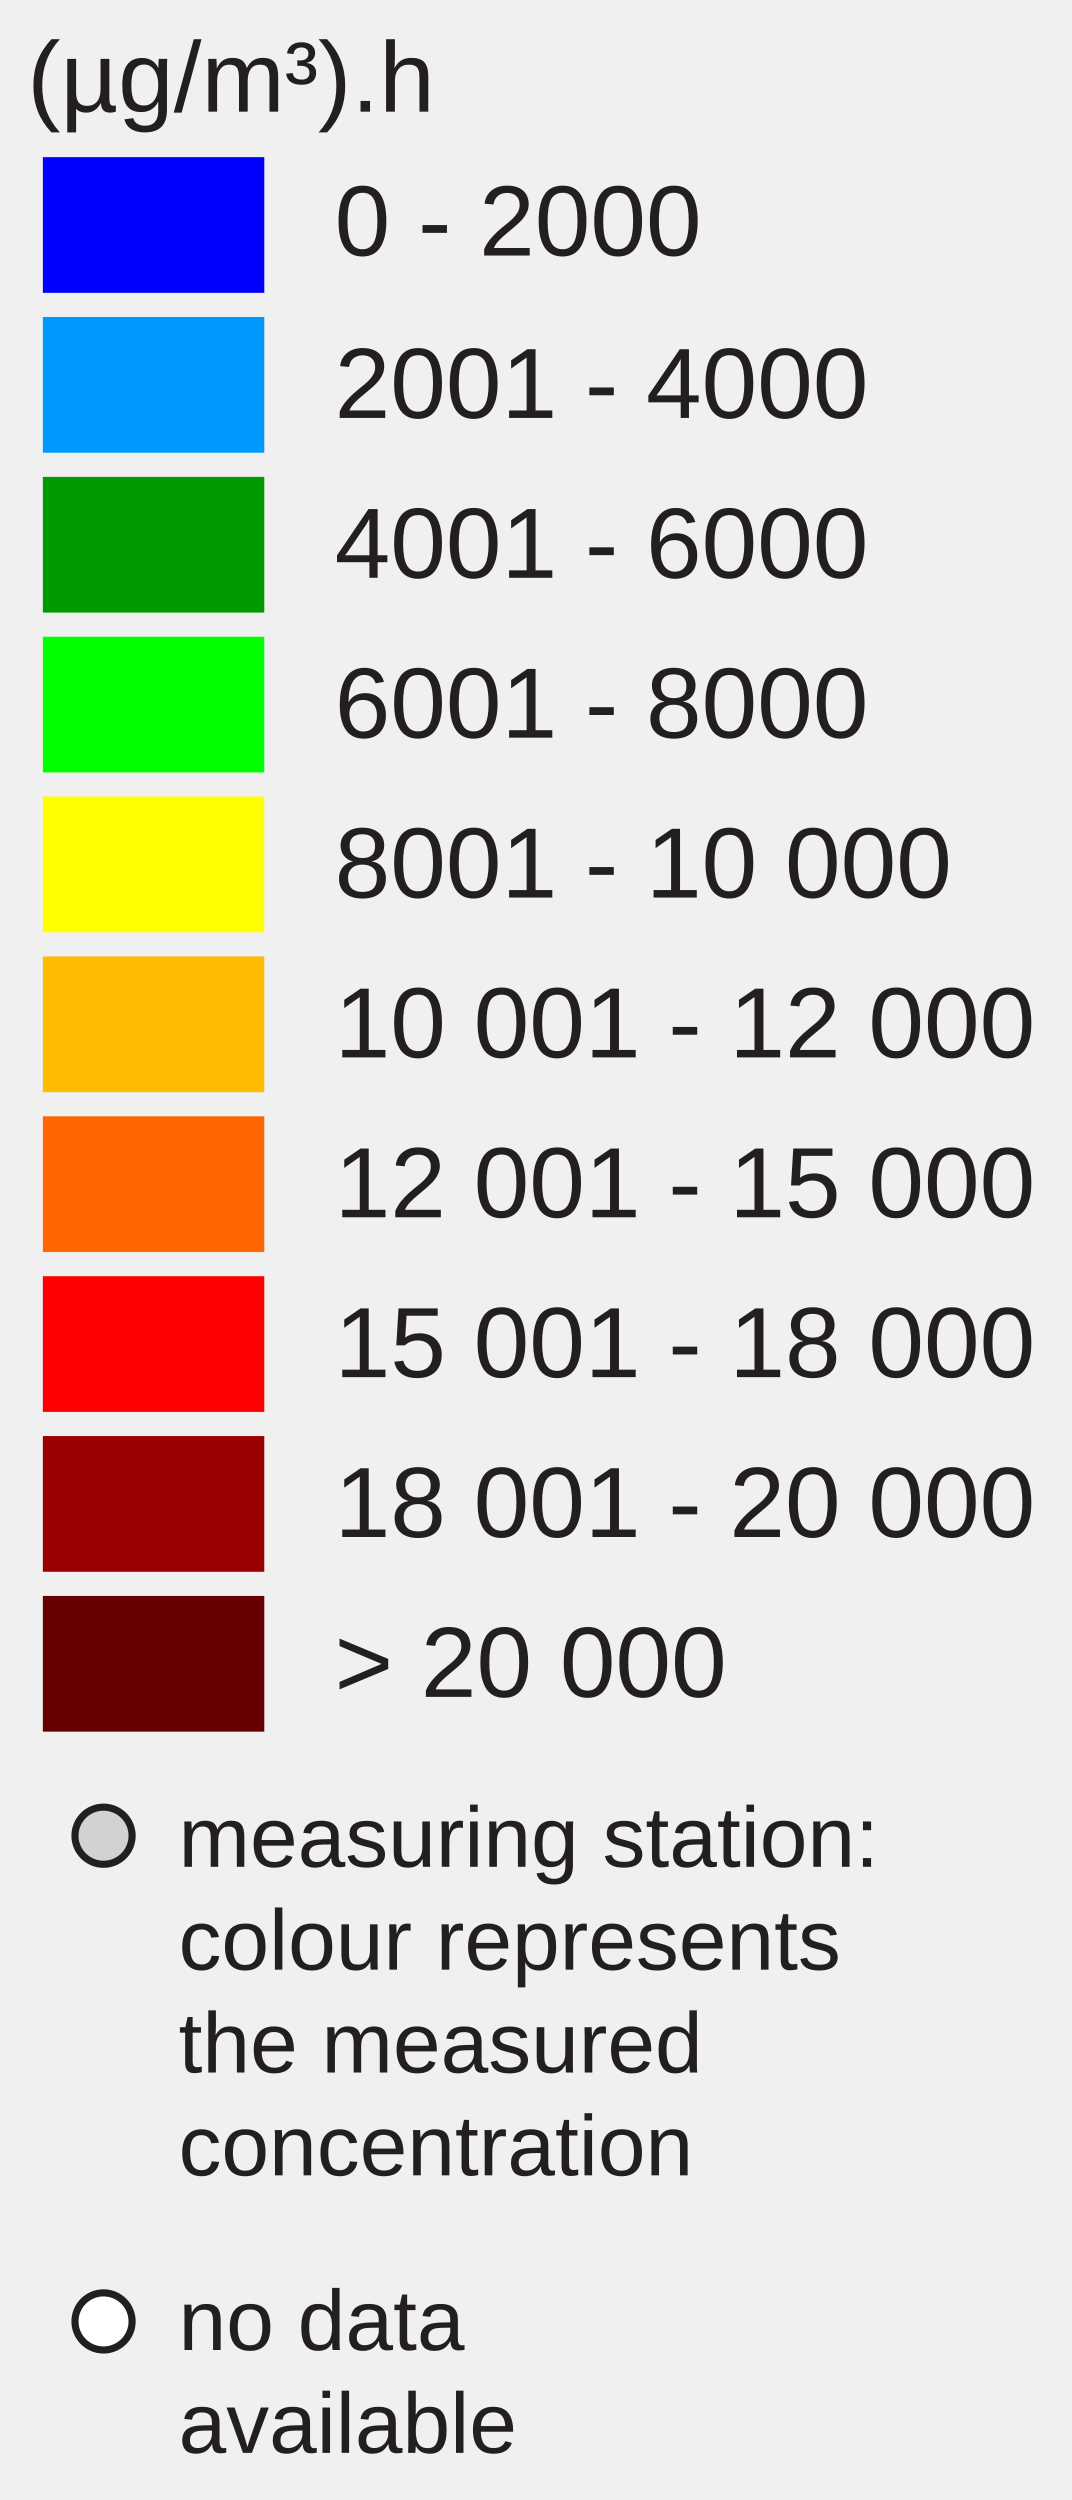
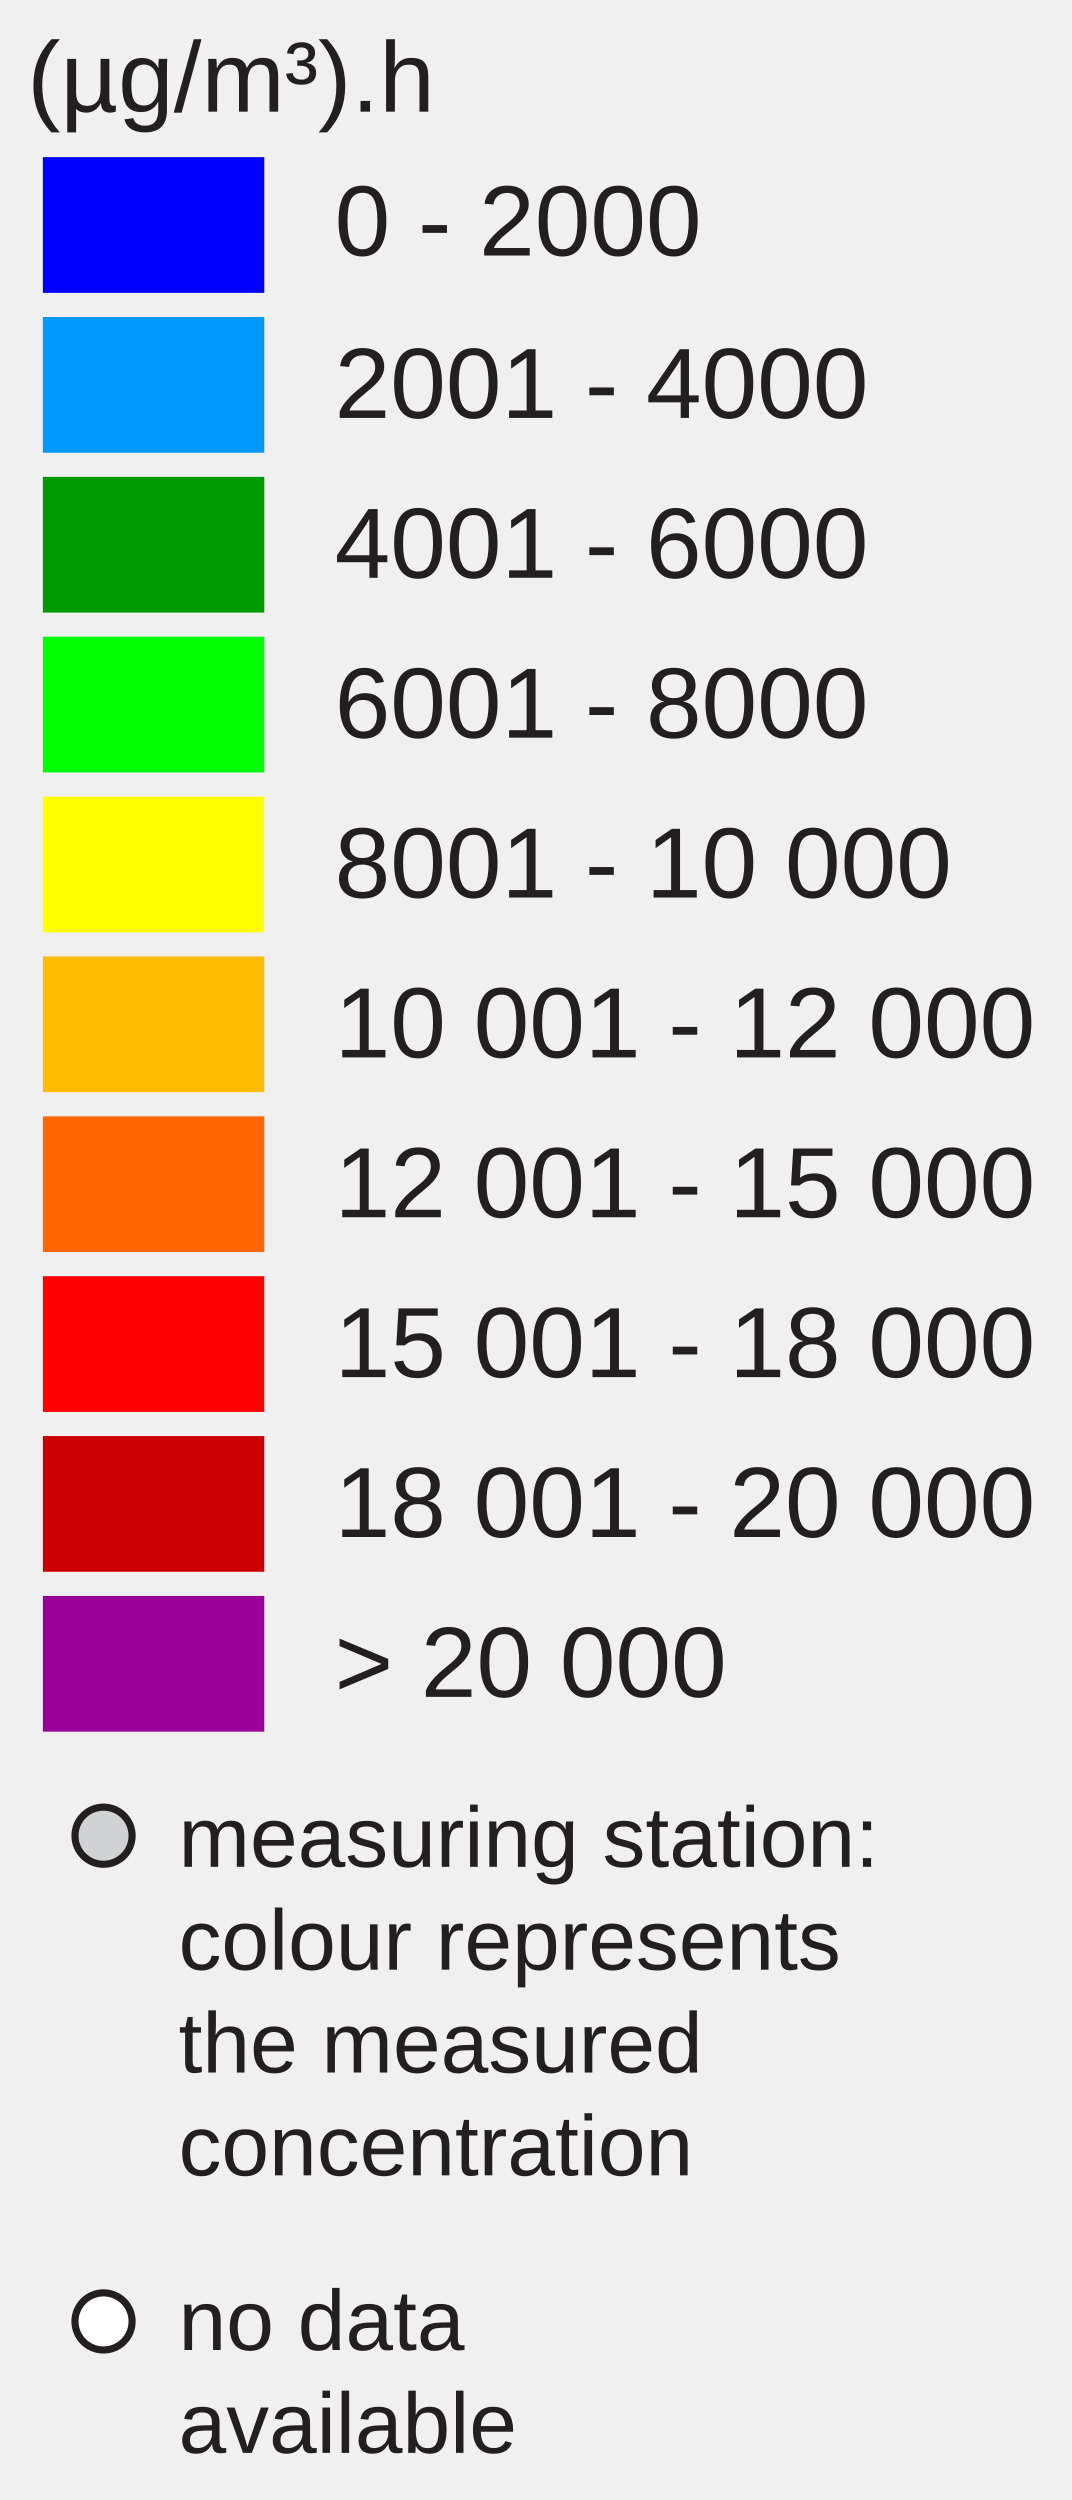
<svg xmlns="http://www.w3.org/2000/svg" version="1.1" id="Layer_1" x="0px" y="0px" width="150px" height="350px" viewBox="0 0 150 350" enable-background="new 0 0 150 350" xml:space="preserve">
  <rect x="6" y="22" fill="#0000FF" width="31" height="19" />
  <rect x="6" y="44.381" fill="#0099FF" width="31" height="19" />
  <rect x="6" y="66.762" fill="#009900" width="31" height="19" />
  <rect x="6" y="89.143" fill="#00FF00" width="31" height="19" />
  <rect x="6" y="111.524" fill="#FFFF00" width="31" height="19" />
  <rect x="6" y="133.905" fill="#FFBB00" width="31" height="19" />
  <rect x="6" y="156.286" fill="#FF6600" width="31" height="19" />
  <rect x="6" y="178.668" fill="#FF0000" width="31" height="19" />
-   <rect x="6" y="201.049" fill="#990000" width="31" height="19" />
-   <rect x="6" y="223.430" fill="#660000" width="31" height="19" />
+   <rect x="6" y="201.049" fill="#CC0000" width="31" height="19" />
+   <rect x="6" y="223.430" fill="#990099" width="31" height="19" />
  <text transform="matrix(1 0 0 1 46.853 35.7705)" fill="#231F20" font-family="Arial" font-size="14">0 - 2000</text>
  <text transform="matrix(1 0 0 1 46.853 58.5112)" fill="#231F20" font-family="Arial" font-size="14">2001 - 4000</text>
  <text transform="matrix(1 0 0 1 46.853 80.8926)" fill="#231F20" font-family="Arial" font-size="14">4001 - 6000</text>
  <text transform="matrix(1 0 0 1 46.853 103.2734)" fill="#231F20" font-family="Arial" font-size="14">6001 - 8000</text>
  <text transform="matrix(1 0 0 1 46.853 125.6548)" fill="#231F20" font-family="Arial" font-size="14">8001 - 10 000</text>
  <text transform="matrix(1 0 0 1 46.853 148.0352)" fill="#231F20" font-family="Arial" font-size="14">10 001 - 12 000</text>
  <text transform="matrix(1 0 0 1 46.853 170.417)" fill="#231F20" font-family="Arial" font-size="14">12 001 - 15 000</text>
  <text transform="matrix(1 0 0 1 46.853 192.7988)" fill="#231F20" font-family="Arial" font-size="14">15 001 - 18 000</text>
  <text transform="matrix(1 0 0 1 46.853 215.1797)" fill="#231F20" font-family="Arial" font-size="14">18 001 - 20 000</text>
  <text transform="matrix(1 0 0 1 46.853 237.5606)" fill="#231F20" font-family="Arial" font-size="14">&gt; 20 000</text>
  <text font-size="14" font-family="Arial" transform="translate(3.8027 15.631)" fill="#231F20">(µg/m³).h</text>
  <circle fill="#D0D2D3" stroke="#231F20" stroke-miterlimit="10" cx="14.495" cy="257" r="4" />
  <circle fill="#FFFFFF" stroke="#231F20" stroke-miterlimit="10" cx="14.495" cy="325" r="4" />
  <text font-size="12" font-family="Arial" transform="translate(25 261.35)" fill="#231F20">measuring station:</text>
  <text font-size="12" font-family="Arial" transform="translate(25 275.75)" fill="#231F20">colour represents</text>
  <text font-size="12" font-family="Arial" transform="translate(25 290.15)" fill="#231F20">the measured</text>
  <text font-size="12" font-family="Arial" transform="translate(25 304.55)" fill="#231F20">concentration</text>
  <text font-size="12" font-family="Arial" transform="translate(25 329)" fill="#231F20">no data</text>
  <text font-size="12" font-family="Arial" transform="translate(25 343.4)" fill="#231F20">available</text>
</svg>
